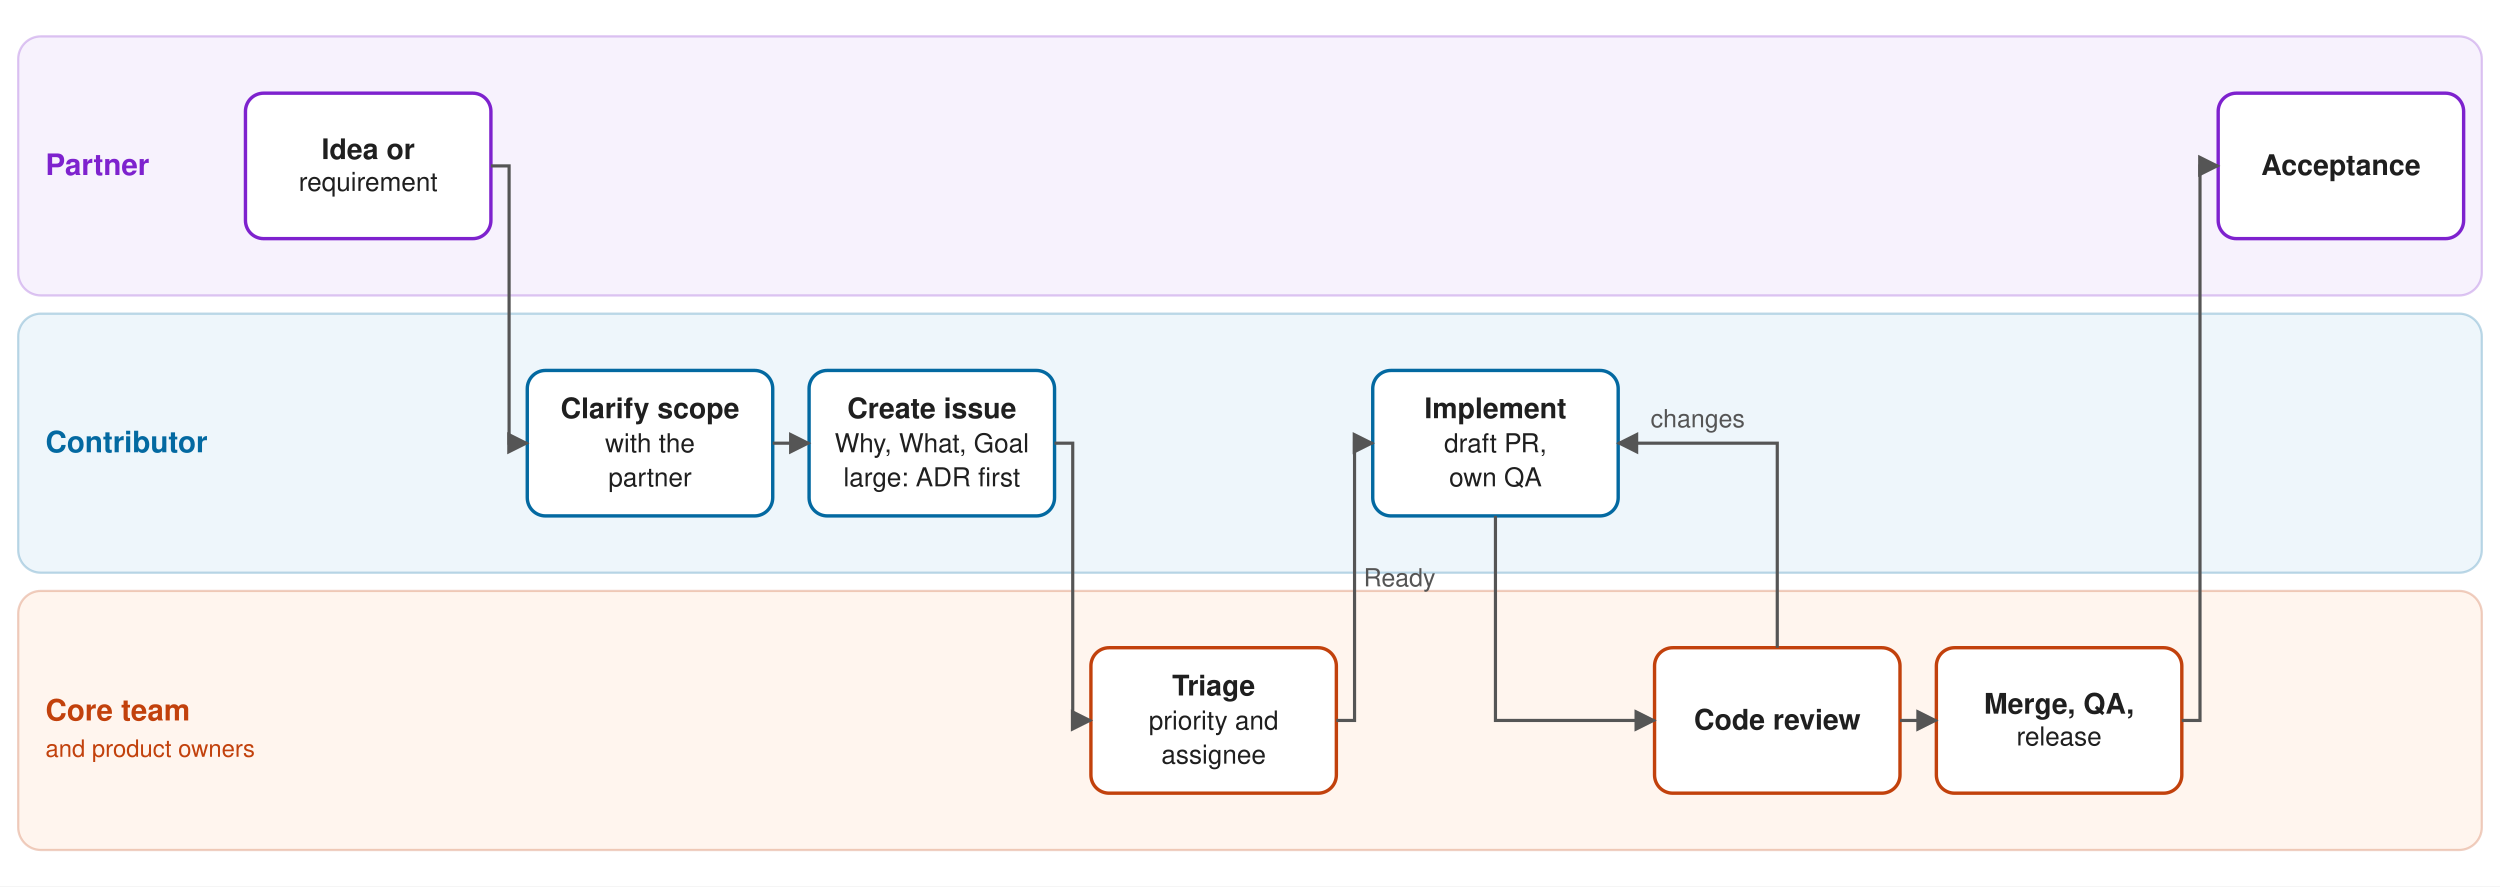
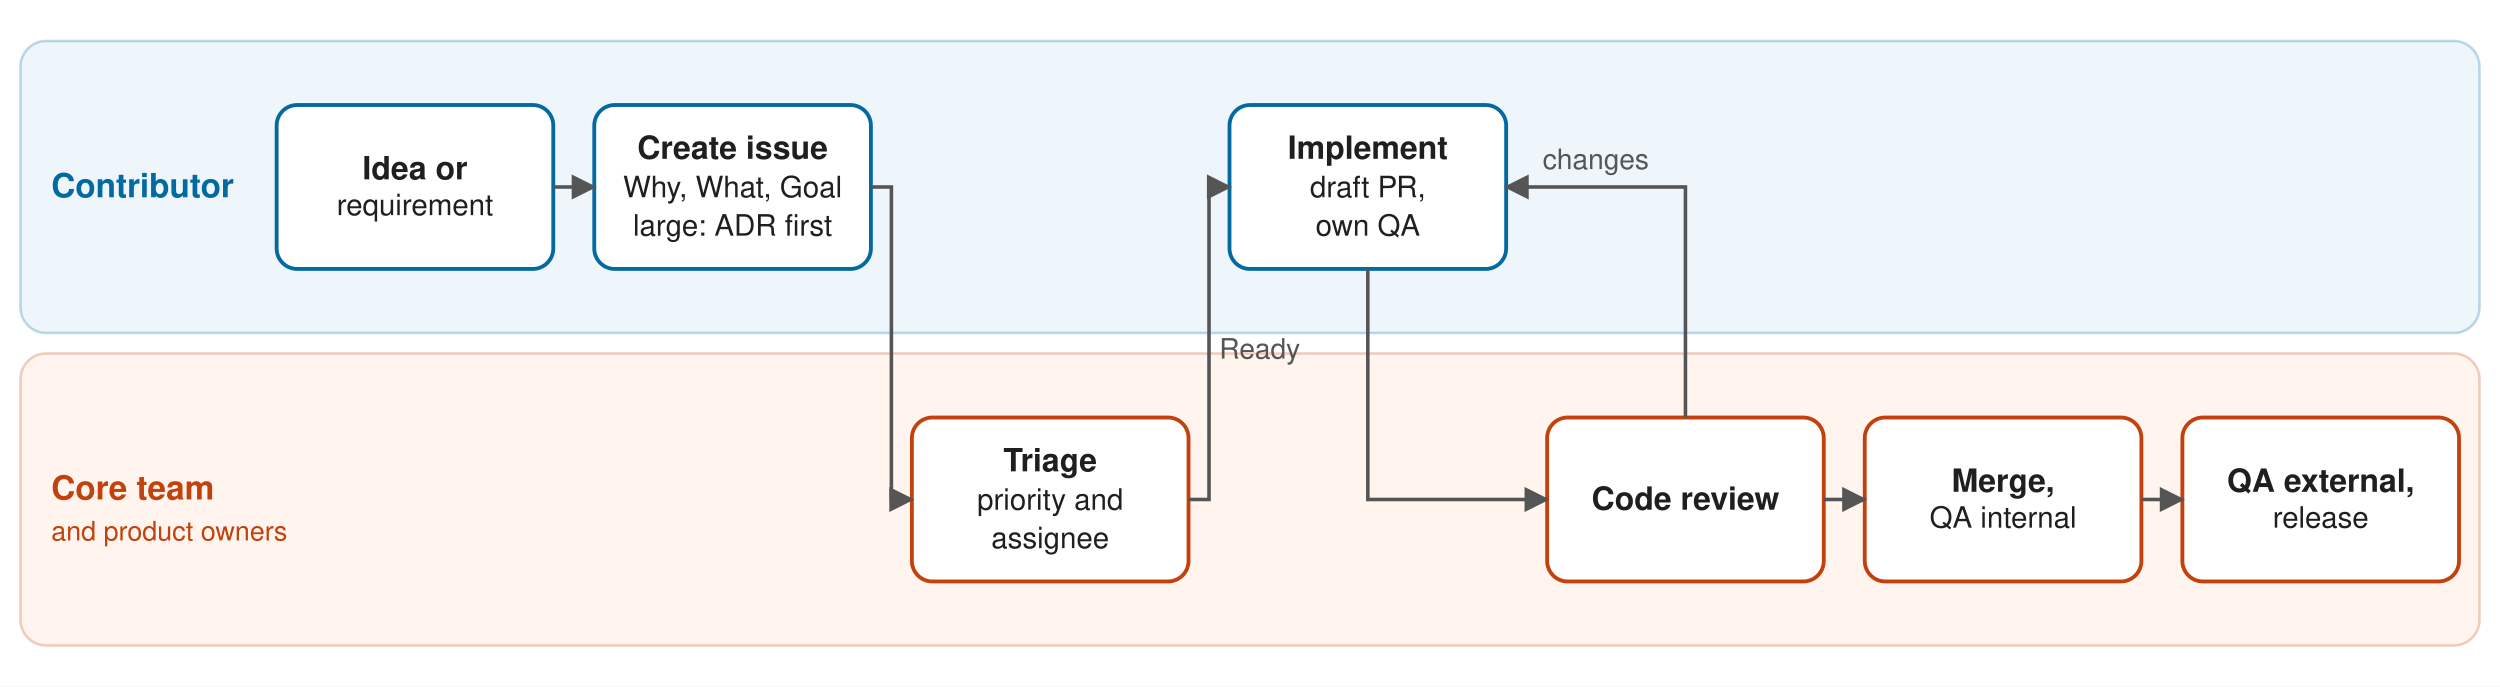
- <svg xmlns="http://www.w3.org/2000/svg" viewBox="0 0 1100 390" width="1100" height="390" font-family="-apple-system, 'Segoe UI', Helvetica, Arial, sans-serif" role="img" aria-label="Proposing a feature">
-   <rect width="1100" height="390" fill="#ffffff" />
+ <svg xmlns="http://www.w3.org/2000/svg" viewBox="0 0 976 268" width="976" height="268" font-family="-apple-system, 'Segoe UI', Helvetica, Arial, sans-serif" role="img" aria-label="Proposing a feature">
+   <rect width="976" height="268" fill="#ffffff" />
  <defs>
    <marker id="a" viewBox="0 0 10 10" refX="9" refY="5" markerWidth="7" markerHeight="7" orient="auto-start-reverse">
      <path d="M0 0L10 5L0 10z" fill="#555" />
    </marker>
  </defs>
-   <rect x="8" y="16" width="1084" height="114" rx="10" fill="#f7f2fd" stroke="#7e22ce" stroke-opacity="0.25" />
-   <text x="20" y="77" font-size="13" font-weight="600" fill="#7e22ce">Partner</text>
-   <rect x="8" y="138" width="1084" height="114" rx="10" fill="#eef6fb" stroke="#0369a1" stroke-opacity="0.25" />
-   <text x="20" y="199" font-size="13" font-weight="600" fill="#0369a1">Contributor</text>
-   <rect x="8" y="260" width="1084" height="114" rx="10" fill="#fff5ee" stroke="#c2410c" stroke-opacity="0.25" />
-   <text x="20" y="317" font-size="13" font-weight="600" fill="#c2410c">Core team</text>
-   <text x="20" y="333" font-size="10.5" fill="#c2410c">and product owners</text>
-   <rect x="108.0" y="41.0" width="108" height="64" rx="8" fill="#ffffff" stroke="#7e22ce" stroke-width="1.5" />
+   <rect x="8" y="16" width="960" height="114" rx="10" fill="#eef6fb" stroke="#0369a1" stroke-opacity="0.25" />
+   <text x="20" y="77" font-size="13" font-weight="600" fill="#0369a1">Contributor</text>
+   <rect x="8" y="138" width="960" height="114" rx="10" fill="#fff5ee" stroke="#c2410c" stroke-opacity="0.25" />
+   <text x="20" y="195" font-size="13" font-weight="600" fill="#c2410c">Core team</text>
+   <text x="20" y="211" font-size="10.5" fill="#c2410c">and product owners</text>
+   <rect x="108.0" y="41.0" width="108" height="64" rx="8" fill="#ffffff" stroke="#0369a1" stroke-width="1.5" />
  <text x="162" y="70" text-anchor="middle" font-size="12.5" font-weight="600" fill="#1f1f1f">Idea or</text>
  <text x="162" y="84" text-anchor="middle" font-size="11.5" fill="#1f1f1f">requirement</text>
-   <rect x="232.0" y="163.0" width="108" height="64" rx="8" fill="#ffffff" stroke="#0369a1" stroke-width="1.5" />
-   <text x="286" y="184" text-anchor="middle" font-size="12.5" font-weight="600" fill="#1f1f1f">Clarify scope</text>
-   <text x="286" y="199" text-anchor="middle" font-size="11.5" fill="#1f1f1f">with the</text>
-   <text x="286" y="214" text-anchor="middle" font-size="11.5" fill="#1f1f1f">partner</text>
-   <rect x="356.0" y="163.0" width="108" height="64" rx="8" fill="#ffffff" stroke="#0369a1" stroke-width="1.5" />
-   <text x="410" y="184" text-anchor="middle" font-size="12.5" font-weight="600" fill="#1f1f1f">Create issue</text>
-   <text x="410" y="199" text-anchor="middle" font-size="11.5" fill="#1f1f1f">Why, What, Goal</text>
-   <text x="410" y="214" text-anchor="middle" font-size="11.5" fill="#1f1f1f">large: ADR first</text>
-   <rect x="480.0" y="285.0" width="108" height="64" rx="8" fill="#ffffff" stroke="#c2410c" stroke-width="1.5" />
-   <text x="534" y="306" text-anchor="middle" font-size="12.5" font-weight="600" fill="#1f1f1f">Triage</text>
-   <text x="534" y="321" text-anchor="middle" font-size="11.5" fill="#1f1f1f">priority and</text>
-   <text x="534" y="336" text-anchor="middle" font-size="11.5" fill="#1f1f1f">assignee</text>
-   <rect x="604.0" y="163.0" width="108" height="64" rx="8" fill="#ffffff" stroke="#0369a1" stroke-width="1.5" />
-   <text x="658" y="184" text-anchor="middle" font-size="12.5" font-weight="600" fill="#1f1f1f">Implement</text>
-   <text x="658" y="199" text-anchor="middle" font-size="11.5" fill="#1f1f1f">draft PR,</text>
-   <text x="658" y="214" text-anchor="middle" font-size="11.5" fill="#1f1f1f">own QA</text>
-   <rect x="728.0" y="285.0" width="108" height="64" rx="8" fill="#ffffff" stroke="#c2410c" stroke-width="1.5" />
-   <text x="782" y="321" text-anchor="middle" font-size="12.5" font-weight="600" fill="#1f1f1f">Code review</text>
-   <rect x="852.0" y="285.0" width="108" height="64" rx="8" fill="#ffffff" stroke="#c2410c" stroke-width="1.5" />
-   <text x="906" y="314" text-anchor="middle" font-size="12.5" font-weight="600" fill="#1f1f1f">Merge, QA,</text>
-   <text x="906" y="328" text-anchor="middle" font-size="11.5" fill="#1f1f1f">release</text>
-   <rect x="976.0" y="41.0" width="108" height="64" rx="8" fill="#ffffff" stroke="#7e22ce" stroke-width="1.5" />
-   <text x="1030" y="77" text-anchor="middle" font-size="12.5" font-weight="600" fill="#1f1f1f">Acceptance</text>
-   <path d="M216 73H224V195H232" fill="none" stroke="#555" stroke-width="1.4" marker-end="url(#a)" />
-   <path d="M340 195H356" fill="none" stroke="#555" stroke-width="1.4" marker-end="url(#a)" />
-   <path d="M464 195H472V317H480" fill="none" stroke="#555" stroke-width="1.4" marker-end="url(#a)" />
-   <path d="M588 317H596V195H604" fill="none" stroke="#555" stroke-width="1.4" marker-end="url(#a)" />
-   <text x="600" y="258" text-anchor="start" font-size="11" fill="#555">Ready</text>
-   <path d="M658 227V317H728" fill="none" stroke="#555" stroke-width="1.4" marker-end="url(#a)" />
-   <path d="M782 285V195H712" fill="none" stroke="#555" stroke-width="1.4" marker-end="url(#a)" />
-   <text x="747" y="188" text-anchor="middle" font-size="11" fill="#555">changes</text>
-   <path d="M836 317H852" fill="none" stroke="#555" stroke-width="1.4" marker-end="url(#a)" />
-   <path d="M960 317H968V73H976" fill="none" stroke="#555" stroke-width="1.4" marker-end="url(#a)" />
+   <rect x="232.0" y="41.0" width="108" height="64" rx="8" fill="#ffffff" stroke="#0369a1" stroke-width="1.5" />
+   <text x="286" y="62" text-anchor="middle" font-size="12.5" font-weight="600" fill="#1f1f1f">Create issue</text>
+   <text x="286" y="77" text-anchor="middle" font-size="11.5" fill="#1f1f1f">Why, What, Goal</text>
+   <text x="286" y="92" text-anchor="middle" font-size="11.5" fill="#1f1f1f">large: ADR first</text>
+   <rect x="356.0" y="163.0" width="108" height="64" rx="8" fill="#ffffff" stroke="#c2410c" stroke-width="1.5" />
+   <text x="410" y="184" text-anchor="middle" font-size="12.5" font-weight="600" fill="#1f1f1f">Triage</text>
+   <text x="410" y="199" text-anchor="middle" font-size="11.5" fill="#1f1f1f">priority and</text>
+   <text x="410" y="214" text-anchor="middle" font-size="11.5" fill="#1f1f1f">assignee</text>
+   <rect x="480.0" y="41.0" width="108" height="64" rx="8" fill="#ffffff" stroke="#0369a1" stroke-width="1.5" />
+   <text x="534" y="62" text-anchor="middle" font-size="12.5" font-weight="600" fill="#1f1f1f">Implement</text>
+   <text x="534" y="77" text-anchor="middle" font-size="11.5" fill="#1f1f1f">draft PR,</text>
+   <text x="534" y="92" text-anchor="middle" font-size="11.5" fill="#1f1f1f">own QA</text>
+   <rect x="604.0" y="163.0" width="108" height="64" rx="8" fill="#ffffff" stroke="#c2410c" stroke-width="1.5" />
+   <text x="658" y="199" text-anchor="middle" font-size="12.5" font-weight="600" fill="#1f1f1f">Code review</text>
+   <rect x="728.0" y="163.0" width="108" height="64" rx="8" fill="#ffffff" stroke="#c2410c" stroke-width="1.5" />
+   <text x="782" y="192" text-anchor="middle" font-size="12.5" font-weight="600" fill="#1f1f1f">Merge,</text>
+   <text x="782" y="206" text-anchor="middle" font-size="11.5" fill="#1f1f1f">QA internal</text>
+   <rect x="852.0" y="163.0" width="108" height="64" rx="8" fill="#ffffff" stroke="#c2410c" stroke-width="1.5" />
+   <text x="906" y="192" text-anchor="middle" font-size="12.5" font-weight="600" fill="#1f1f1f">QA external,</text>
+   <text x="906" y="206" text-anchor="middle" font-size="11.5" fill="#1f1f1f">release</text>
+   <path d="M216 73H232" fill="none" stroke="#555" stroke-width="1.4" marker-end="url(#a)" />
+   <path d="M340 73H348V195H356" fill="none" stroke="#555" stroke-width="1.4" marker-end="url(#a)" />
+   <path d="M464 195H472V73H480" fill="none" stroke="#555" stroke-width="1.4" marker-end="url(#a)" />
+   <text x="476" y="140" text-anchor="start" font-size="11" fill="#555">Ready</text>
+   <path d="M534 105V195H604" fill="none" stroke="#555" stroke-width="1.4" marker-end="url(#a)" />
+   <path d="M658 163V73H588" fill="none" stroke="#555" stroke-width="1.4" marker-end="url(#a)" />
+   <text x="623" y="66" text-anchor="middle" font-size="11" fill="#555">changes</text>
+   <path d="M712 195H728" fill="none" stroke="#555" stroke-width="1.4" marker-end="url(#a)" />
+   <path d="M836 195H852" fill="none" stroke="#555" stroke-width="1.4" marker-end="url(#a)" />
</svg>
